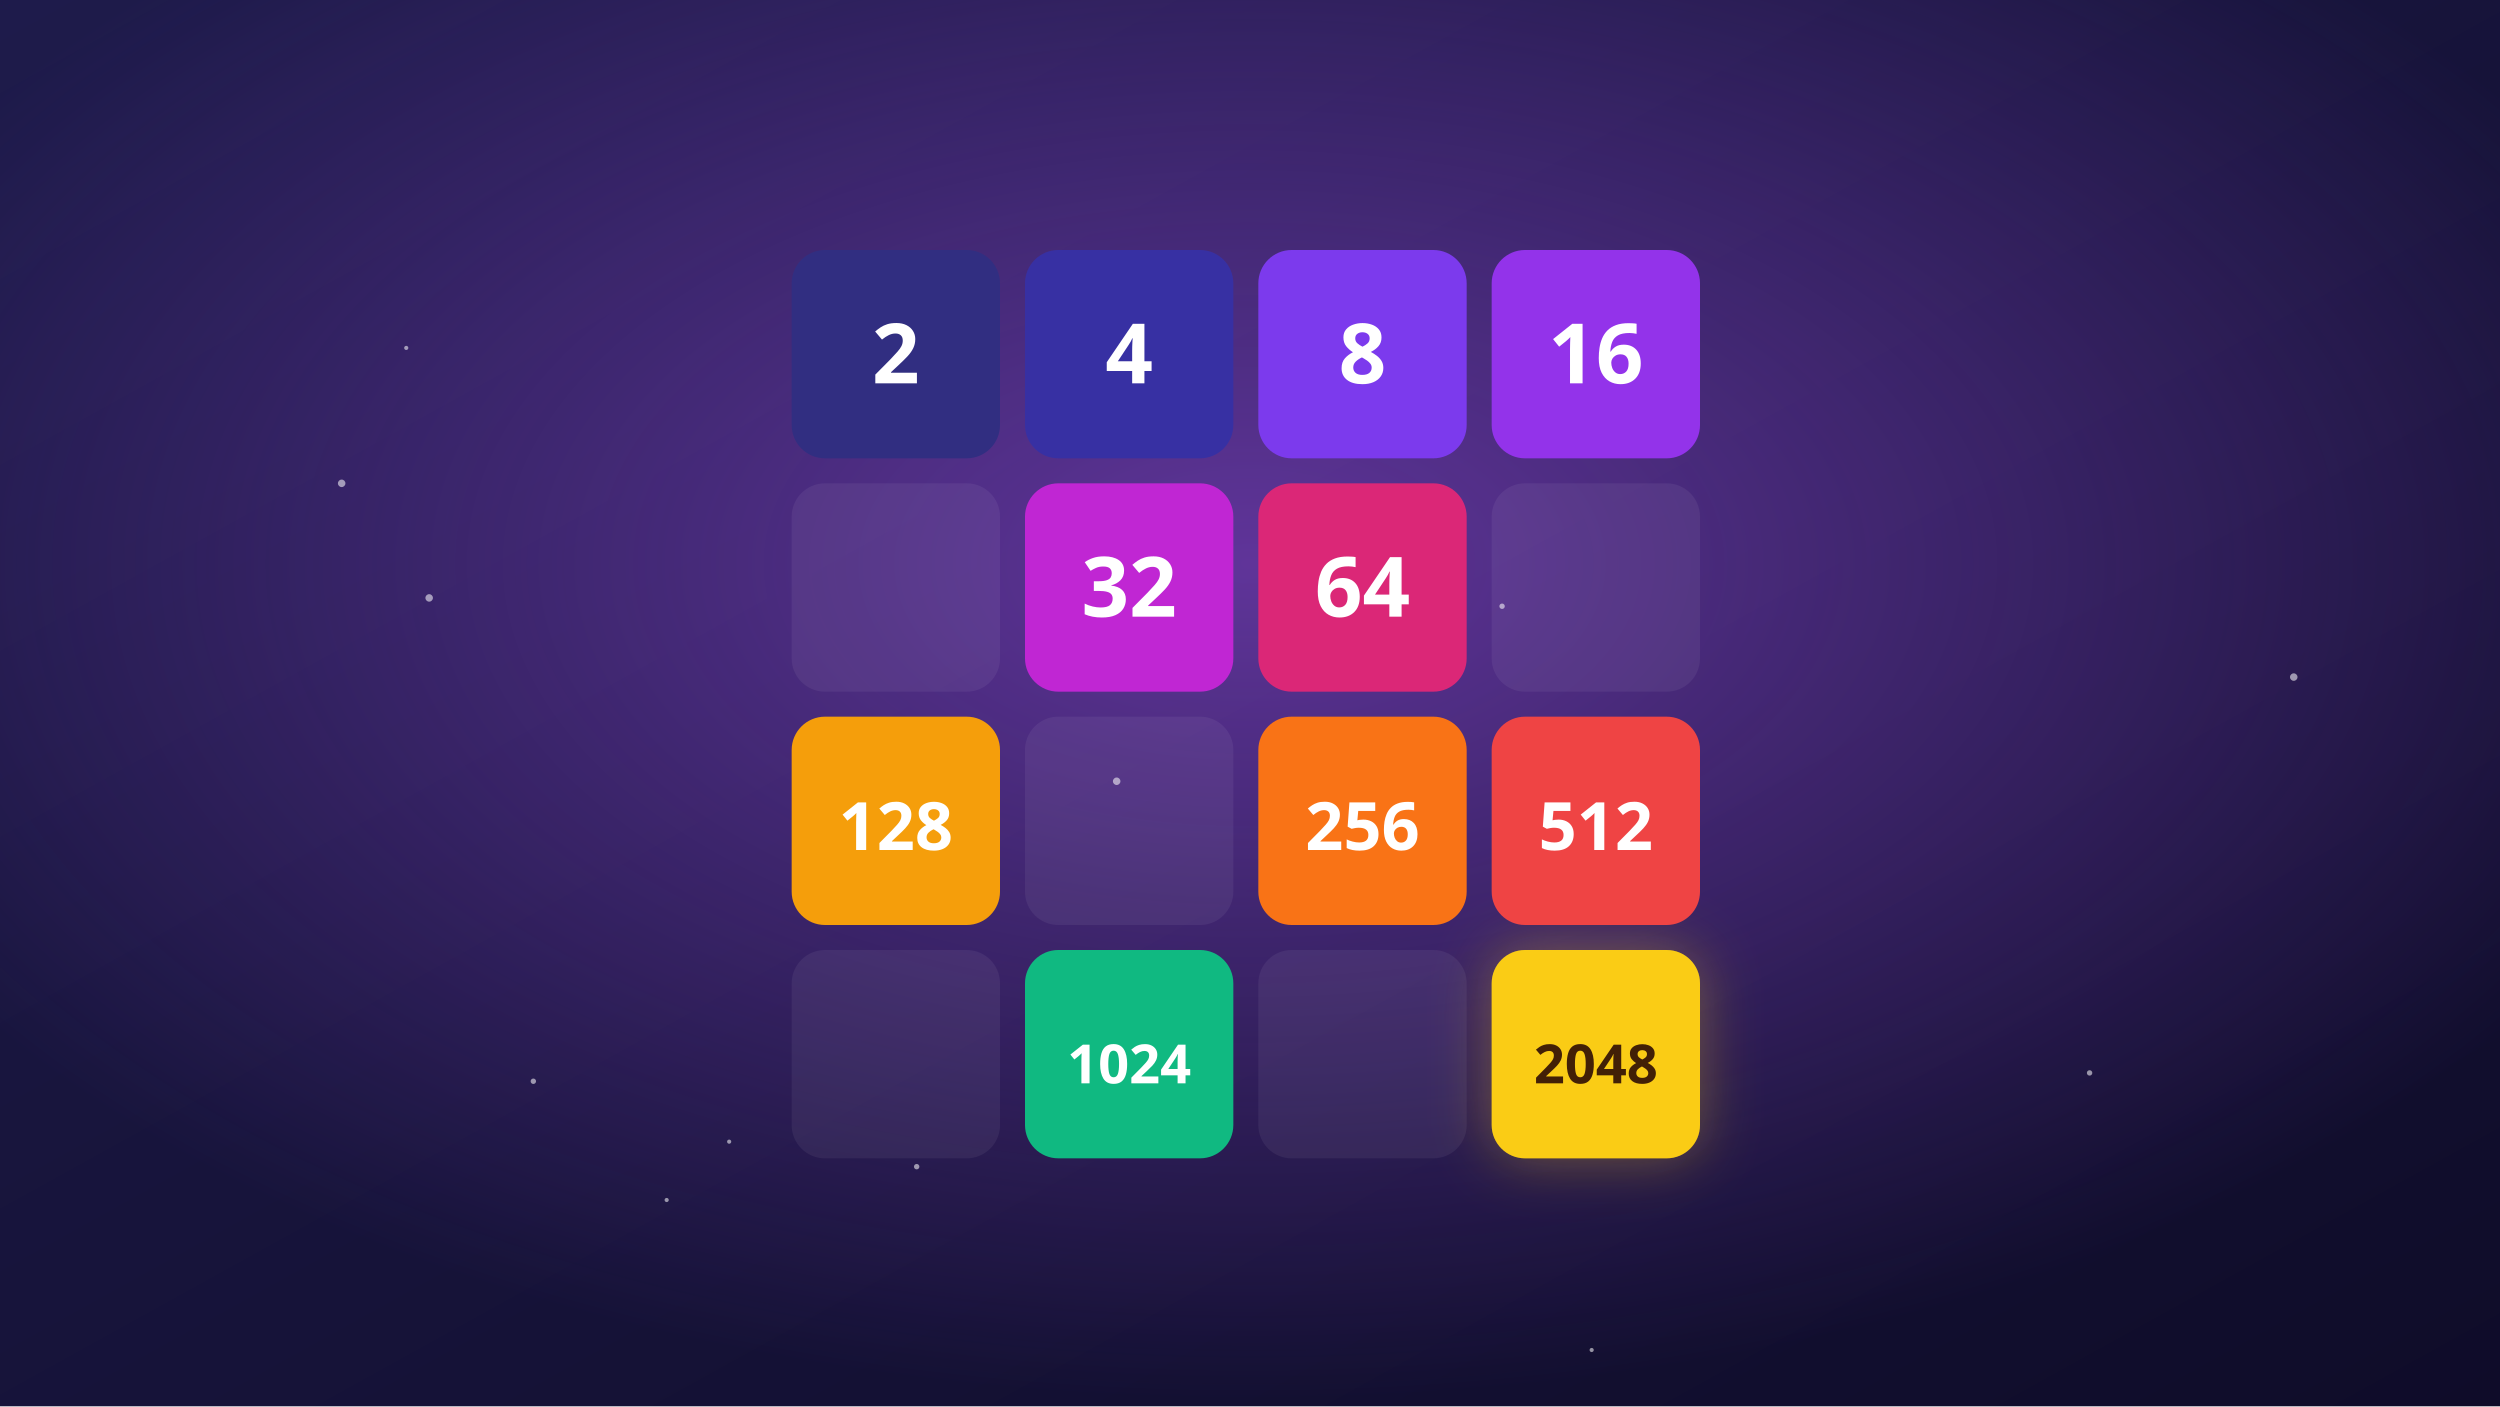
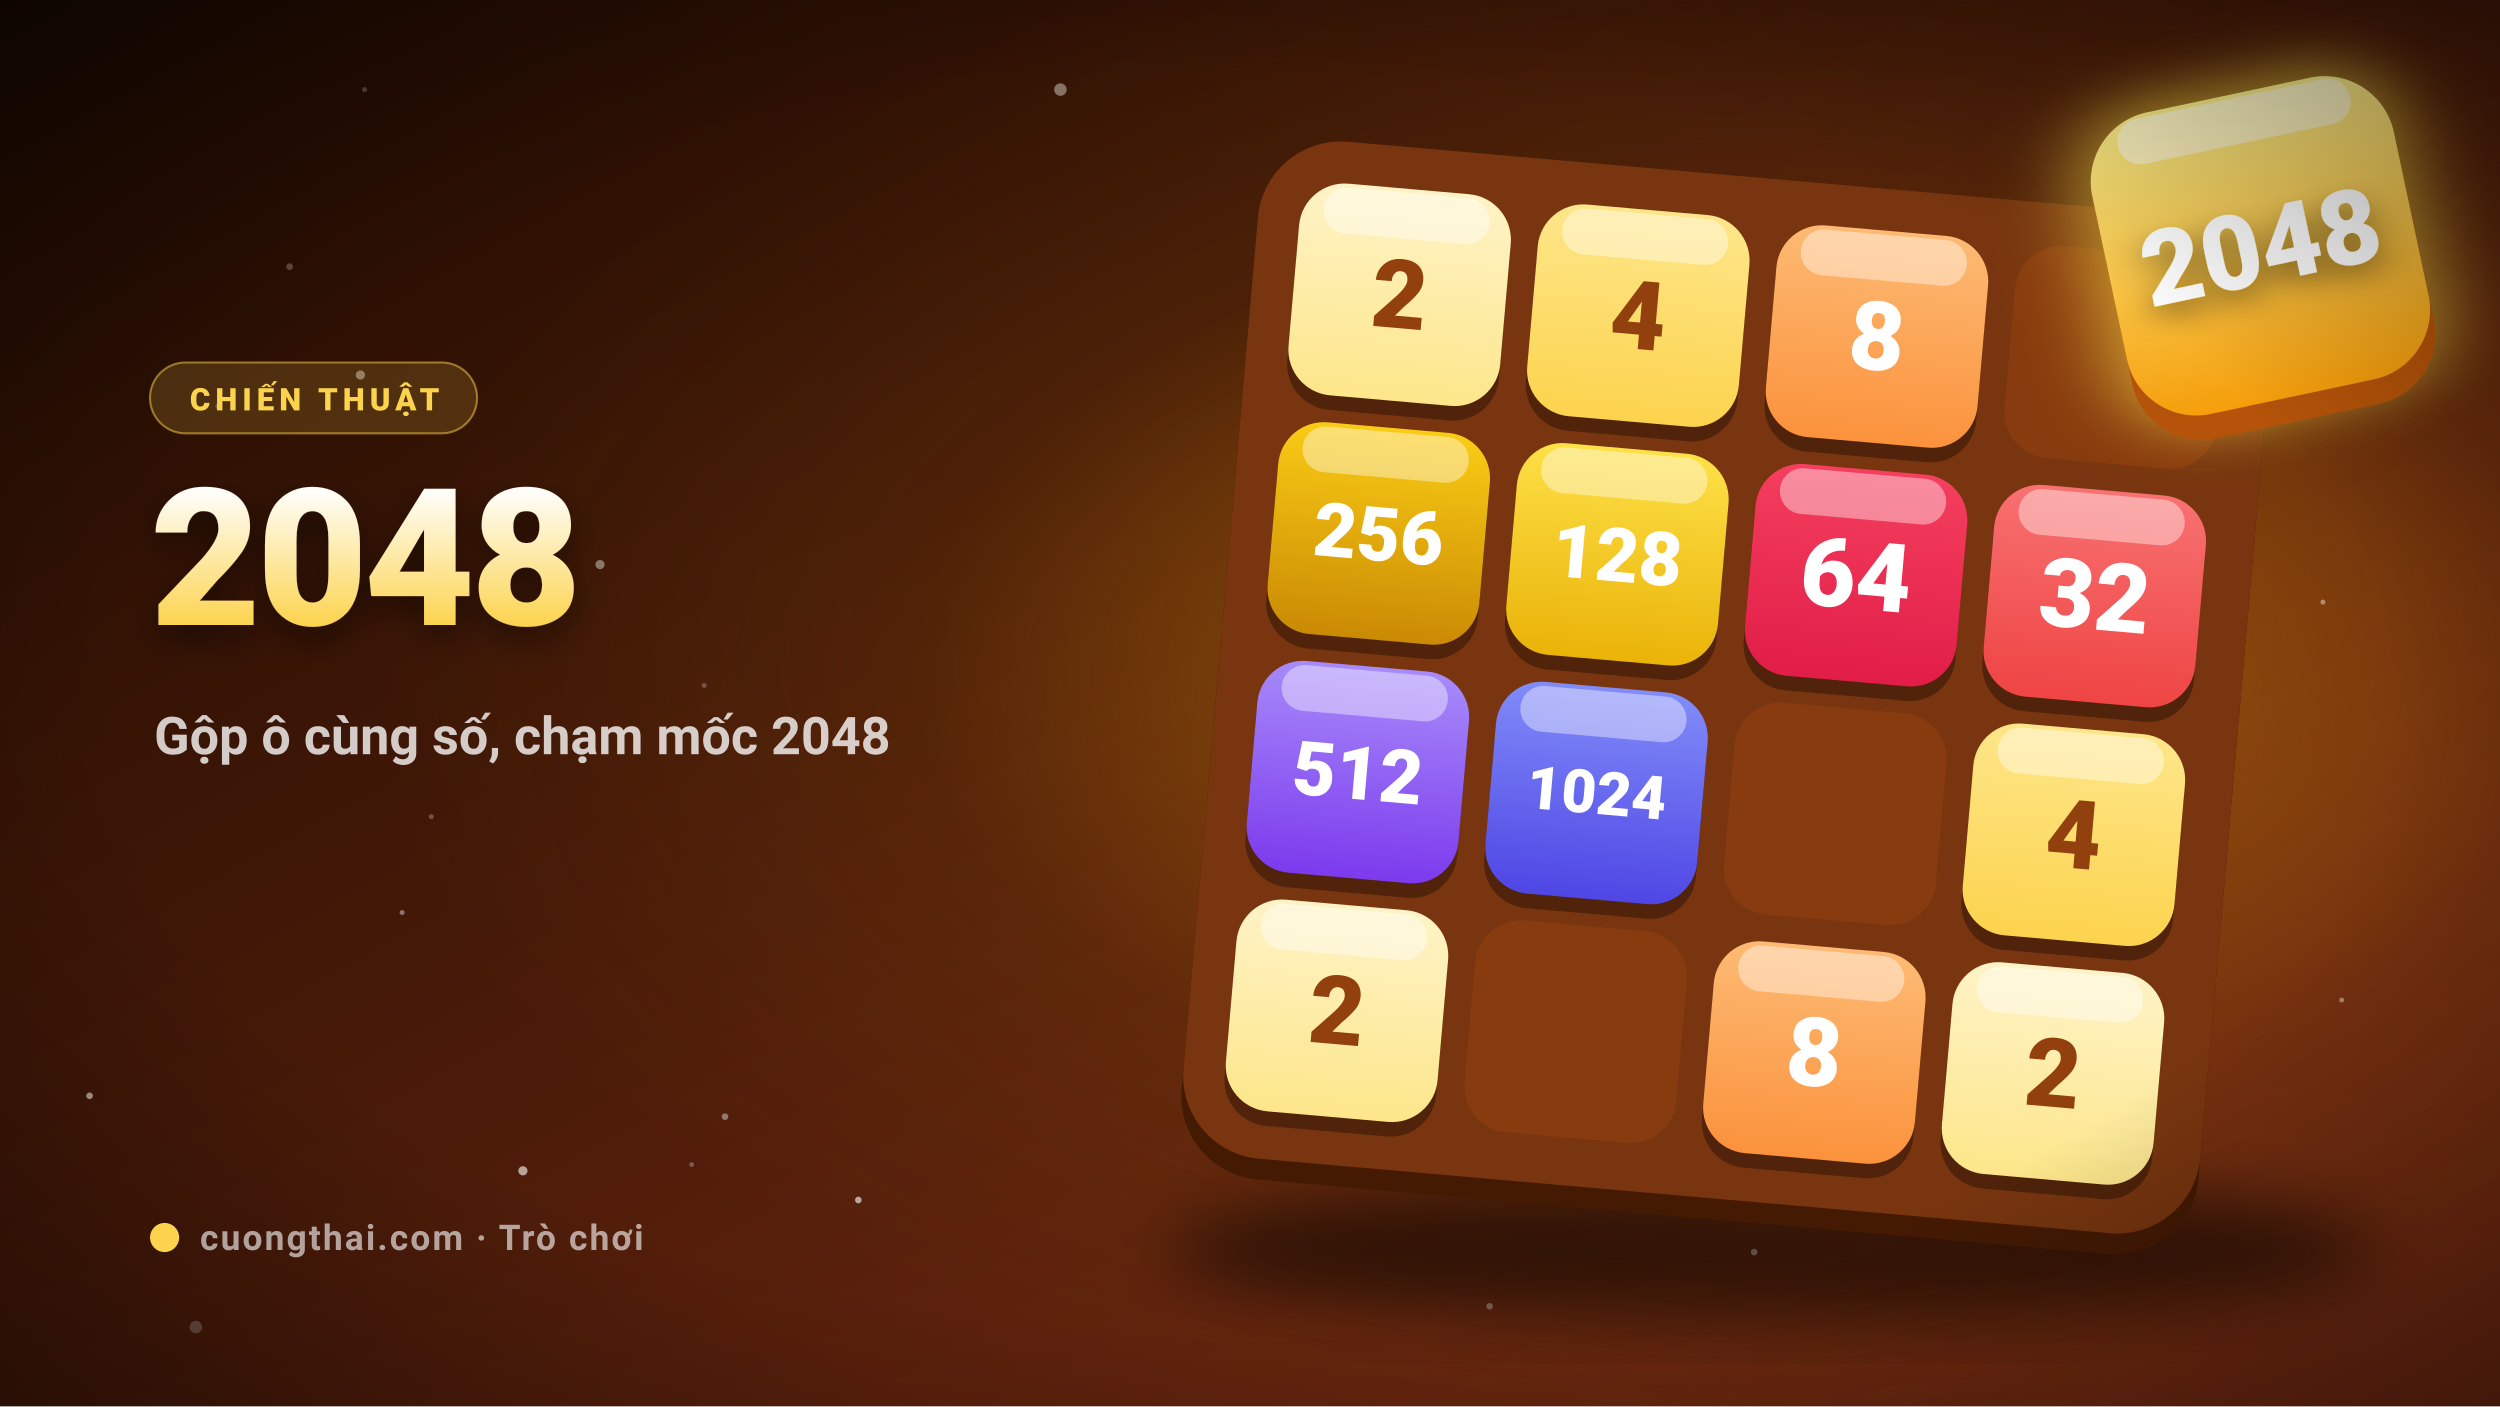
<svg xmlns="http://www.w3.org/2000/svg" viewBox="0 0 1200 675" width="1200" height="675">
  <defs>
-     <linearGradient id="n" x1="0" y1="0" x2="1" y2="1">
-       <stop offset="0" stop-color="#1e1b4b" />
-       <stop offset="1" stop-color="#0f0c29" />
+     <linearGradient id="bg" x1="0" y1="0" x2="1" y2="1">
+       <stop offset="0" stop-color="#1c0a00" />
+       <stop offset="1" stop-color="#7c2d12" />
    </linearGradient>
-     <radialGradient id="q" cx="0.5" cy="0.4" r="0.6">
-       <stop offset="0" stop-color="#a855f7" stop-opacity="0.5" />
-       <stop offset="1" stop-color="#a855f7" stop-opacity="0" />
+     <radialGradient id="gl" cx="0.7" cy="0.48" r="0.55">
+       <stop offset="0" stop-color="#f59e0b" stop-opacity="0.55" />
+       <stop offset="0.6" stop-color="#f59e0b" stop-opacity="0.08" />
+       <stop offset="1" stop-color="#f59e0b" stop-opacity="0" />
    </radialGradient>
-     <filter id="g" x="-50%" y="-50%" width="200%" height="200%">
-       <feGaussianBlur stdDeviation="14" result="b" />
-       <feMerge>
-         <feMergeNode in="b" />
-         <feMergeNode in="SourceGraphic" />
-       </feMerge>
+     <radialGradient id="vi" cx="0.5" cy="0.5" r="0.75">
+       <stop offset="0.6" stop-color="#000" stop-opacity="0" />
+       <stop offset="1" stop-color="#000" stop-opacity="0.55" />
+     </radialGradient>
+     <linearGradient id="tt" x1="0" y1="0" x2="0" y2="1">
+       <stop offset="0" stop-color="#ffffff" />
+       <stop offset="1" stop-color="#fcd34d" />
+     </linearGradient>
+     <filter id="sh" x="-30%" y="-30%" width="160%" height="160%">
+       <feGaussianBlur stdDeviation="16" />
    </filter>
+     <filter id="bl" x="-50%" y="-50%" width="200%" height="200%">
+       <feGaussianBlur stdDeviation="9" />
+     </filter>
+     <filter id="ts" x="-10%" y="-10%" width="120%" height="140%">
+       <feDropShadow dx="0" dy="6" stdDeviation="8" flood-color="#000" flood-opacity="0.45" />
+     </filter>
+     <linearGradient id="k2" x1="0" y1="0" x2="0" y2="1">
+       <stop offset="0" stop-color="#fef3c7" />
+       <stop offset="1" stop-color="#fde68a" />
+     </linearGradient>
+     <linearGradient id="k4" x1="0" y1="0" x2="0" y2="1">
+       <stop offset="0" stop-color="#fde68a" />
+       <stop offset="1" stop-color="#fcd34d" />
+     </linearGradient>
+     <linearGradient id="k8" x1="0" y1="0" x2="0" y2="1">
+       <stop offset="0" stop-color="#fdba74" />
+       <stop offset="1" stop-color="#fb923c" />
+     </linearGradient>
+     <linearGradient id="k16" x1="0" y1="0" x2="0" y2="1">
+       <stop offset="0" stop-color="#fb923c" />
+       <stop offset="1" stop-color="#f97316" />
+     </linearGradient>
+     <linearGradient id="k32" x1="0" y1="0" x2="0" y2="1">
+       <stop offset="0" stop-color="#f87171" />
+       <stop offset="1" stop-color="#ef4444" />
+     </linearGradient>
+     <linearGradient id="k64" x1="0" y1="0" x2="0" y2="1">
+       <stop offset="0" stop-color="#f43f5e" />
+       <stop offset="1" stop-color="#e11d48" />
+     </linearGradient>
+     <linearGradient id="k128" x1="0" y1="0" x2="0" y2="1">
+       <stop offset="0" stop-color="#fde047" />
+       <stop offset="1" stop-color="#eab308" />
+     </linearGradient>
+     <linearGradient id="k256" x1="0" y1="0" x2="0" y2="1">
+       <stop offset="0" stop-color="#facc15" />
+       <stop offset="1" stop-color="#ca8a04" />
+     </linearGradient>
+     <linearGradient id="k512" x1="0" y1="0" x2="0" y2="1">
+       <stop offset="0" stop-color="#a78bfa" />
+       <stop offset="1" stop-color="#7c3aed" />
+     </linearGradient>
+     <linearGradient id="k1024" x1="0" y1="0" x2="0" y2="1">
+       <stop offset="0" stop-color="#818cf8" />
+       <stop offset="1" stop-color="#4f46e5" />
+     </linearGradient>
+     <linearGradient id="k2048" x1="0" y1="0" x2="0" y2="1">
+       <stop offset="0" stop-color="#fef08a" />
+       <stop offset="1" stop-color="#f59e0b" />
+     </linearGradient>
  </defs>
-   <rect width="1200" height="675" fill="url(#n)" />
-   <rect width="1200" height="675" fill="url(#q)" />
-   <g fill="#fff" opacity="0.55">
-     <circle cx="764" cy="648" r="1" />
-     <circle cx="164" cy="232" r="1.8" />
-     <circle cx="790" cy="172" r="1.8" />
-     <circle cx="536" cy="375" r="1.8" />
-     <circle cx="765" cy="505" r="1" />
-     <circle cx="256" cy="519" r="1.3" />
-     <circle cx="1003" cy="515" r="1.3" />
-     <circle cx="195" cy="167" r="1" />
-     <circle cx="721" cy="291" r="1.3" />
-     <circle cx="350" cy="548" r="1" />
-     <circle cx="440" cy="560" r="1.3" />
-     <circle cx="320" cy="576" r="1" />
-     <circle cx="1101" cy="325" r="1.8" />
-     <circle cx="206" cy="287" r="1.8" />
+   <rect width="1200" height="675" fill="url(#bg)" />
+   <rect width="1200" height="675" fill="url(#gl)" />
+   <g fill="#fff">
+     <circle cx="193" cy="438" r="1.2" opacity="0.4" />
+     <circle cx="94" cy="637" r="3" opacity="0.25" />
+     <circle cx="832" cy="180" r="1.6" opacity="0.25" />
+     <circle cx="139" cy="128" r="1.6" opacity="0.25" />
+     <circle cx="1026" cy="448" r="1.6" opacity="0.4" />
+     <circle cx="207" cy="392" r="1.2" opacity="0.25" />
+     <circle cx="842" cy="601" r="1.6" opacity="0.6" />
+     <circle cx="822" cy="162" r="1.2" opacity="0.25" />
+     <circle cx="43" cy="526" r="1.6" opacity="0.6" />
+     <circle cx="251" cy="562" r="2.2" opacity="0.6" />
+     <circle cx="682" cy="362" r="3" opacity="0.6" />
+     <circle cx="1124" cy="480" r="1.2" opacity="0.4" />
+     <circle cx="175" cy="43" r="1.2" opacity="0.25" />
+     <circle cx="648" cy="318" r="1.2" opacity="0.6" />
+     <circle cx="1115" cy="289" r="1.2" opacity="0.4" />
+     <circle cx="288" cy="271" r="2.2" opacity="0.4" />
+     <circle cx="412" cy="576" r="1.6" opacity="0.6" />
+     <circle cx="937" cy="227" r="2.2" opacity="0.6" />
+     <circle cx="715" cy="627" r="1.6" opacity="0.4" />
+     <circle cx="699" cy="101" r="2.2" opacity="0.4" />
+     <circle cx="173" cy="180" r="2.2" opacity="0.4" />
+     <circle cx="348" cy="536" r="1.6" opacity="0.4" />
+     <circle cx="509" cy="43" r="3" opacity="0.4" />
+     <circle cx="332" cy="559" r="1.2" opacity="0.25" />
+     <circle cx="105" cy="195" r="1.6" opacity="0.25" />
+     <circle cx="338" cy="329" r="1.2" opacity="0.25" />
  </g>
-   <g filter="url(#g)" opacity="0.35">
-     <rect x="716" y="456" width="100" height="100" rx="16" fill="#facc15" />
+   <ellipse cx="850" cy="600" rx="290" ry="34" fill="#000" opacity="0.55" filter="url(#sh)" />
+   <g transform="translate(830 330) rotate(5)">
+     <rect x="-245" y="-235" width="490" height="490" rx="40" fill="#451a03" />
+     <rect x="-245" y="-245" width="490" height="490" rx="40" fill="#78350f" />
+     <rect x="-225" y="-218" width="102" height="102" rx="22" fill="#00000055" />
+     <rect x="-225" y="-225" width="102" height="102" rx="22" fill="url(#k2)" />
+     <rect x="-214" y="-223" width="80" height="22" rx="11" fill="#fff" opacity="0.4" />
+     <text x="-174" y="-158" text-anchor="middle" font-family="ui-rounded, 'SF Pro Rounded', system-ui, -apple-system, 'Segoe UI', Roboto, 'Helvetica Neue', Arial, sans-serif" font-size="46" font-weight="900" fill="#92400e">2</text>
+     <rect x="-110" y="-218" width="102" height="102" rx="22" fill="#00000055" />
+     <rect x="-110" y="-225" width="102" height="102" rx="22" fill="url(#k4)" />
+     <rect x="-99" y="-223" width="80" height="22" rx="11" fill="#fff" opacity="0.4" />
+     <text x="-59" y="-158" text-anchor="middle" font-family="ui-rounded, 'SF Pro Rounded', system-ui, -apple-system, 'Segoe UI', Roboto, 'Helvetica Neue', Arial, sans-serif" font-size="46" font-weight="900" fill="#92400e">4</text>
+     <rect x="5" y="-218" width="102" height="102" rx="22" fill="#00000055" />
+     <rect x="5" y="-225" width="102" height="102" rx="22" fill="url(#k8)" />
+     <rect x="16" y="-223" width="80" height="22" rx="11" fill="#fff" opacity="0.4" />
+     <text x="56" y="-158" text-anchor="middle" font-family="ui-rounded, 'SF Pro Rounded', system-ui, -apple-system, 'Segoe UI', Roboto, 'Helvetica Neue', Arial, sans-serif" font-size="46" font-weight="900" fill="#fff">8</text>
+     <rect x="120" y="-225" width="102" height="102" rx="22" fill="#92400e" opacity="0.6" />
+     <rect x="-225" y="-103" width="102" height="102" rx="22" fill="#00000055" />
+     <rect x="-225" y="-110" width="102" height="102" rx="22" fill="url(#k256)" />
+     <rect x="-214" y="-108" width="80" height="22" rx="11" fill="#fff" opacity="0.4" />
+     <text x="-174" y="-46" text-anchor="middle" font-family="ui-rounded, 'SF Pro Rounded', system-ui, -apple-system, 'Segoe UI', Roboto, 'Helvetica Neue', Arial, sans-serif" font-size="36" font-weight="900" fill="#fff">256</text>
+     <rect x="-110" y="-103" width="102" height="102" rx="22" fill="#00000055" />
+     <rect x="-110" y="-110" width="102" height="102" rx="22" fill="url(#k128)" />
+     <rect x="-99" y="-108" width="80" height="22" rx="11" fill="#fff" opacity="0.4" />
+     <text x="-59" y="-46" text-anchor="middle" font-family="ui-rounded, 'SF Pro Rounded', system-ui, -apple-system, 'Segoe UI', Roboto, 'Helvetica Neue', Arial, sans-serif" font-size="36" font-weight="900" fill="#fff">128</text>
+     <rect x="5" y="-103" width="102" height="102" rx="22" fill="#00000055" />
+     <rect x="5" y="-110" width="102" height="102" rx="22" fill="url(#k64)" />
+     <rect x="16" y="-108" width="80" height="22" rx="11" fill="#fff" opacity="0.4" />
+     <text x="56" y="-43" text-anchor="middle" font-family="ui-rounded, 'SF Pro Rounded', system-ui, -apple-system, 'Segoe UI', Roboto, 'Helvetica Neue', Arial, sans-serif" font-size="46" font-weight="900" fill="#fff">64</text>
+     <rect x="120" y="-103" width="102" height="102" rx="22" fill="#00000055" />
+     <rect x="120" y="-110" width="102" height="102" rx="22" fill="url(#k32)" />
+     <rect x="131" y="-108" width="80" height="22" rx="11" fill="#fff" opacity="0.4" />
+     <text x="171" y="-43" text-anchor="middle" font-family="ui-rounded, 'SF Pro Rounded', system-ui, -apple-system, 'Segoe UI', Roboto, 'Helvetica Neue', Arial, sans-serif" font-size="46" font-weight="900" fill="#fff">32</text>
+     <rect x="-225" y="12" width="102" height="102" rx="22" fill="#00000055" />
+     <rect x="-225" y="5" width="102" height="102" rx="22" fill="url(#k512)" />
+     <rect x="-214" y="7" width="80" height="22" rx="11" fill="#fff" opacity="0.4" />
+     <text x="-174" y="69" text-anchor="middle" font-family="ui-rounded, 'SF Pro Rounded', system-ui, -apple-system, 'Segoe UI', Roboto, 'Helvetica Neue', Arial, sans-serif" font-size="36" font-weight="900" fill="#fff">512</text>
+     <rect x="-110" y="12" width="102" height="102" rx="22" fill="#00000055" />
+     <rect x="-110" y="5" width="102" height="102" rx="22" fill="url(#k1024)" />
+     <rect x="-99" y="7" width="80" height="22" rx="11" fill="#fff" opacity="0.4" />
+     <text x="-59" y="66" text-anchor="middle" font-family="ui-rounded, 'SF Pro Rounded', system-ui, -apple-system, 'Segoe UI', Roboto, 'Helvetica Neue', Arial, sans-serif" font-size="29" font-weight="900" fill="#fff">1024</text>
+     <rect x="5" y="5" width="102" height="102" rx="22" fill="#92400e" opacity="0.6" />
+     <rect x="120" y="12" width="102" height="102" rx="22" fill="#00000055" />
+     <rect x="120" y="5" width="102" height="102" rx="22" fill="url(#k4)" />
+     <rect x="131" y="7" width="80" height="22" rx="11" fill="#fff" opacity="0.4" />
+     <text x="171" y="72" text-anchor="middle" font-family="ui-rounded, 'SF Pro Rounded', system-ui, -apple-system, 'Segoe UI', Roboto, 'Helvetica Neue', Arial, sans-serif" font-size="46" font-weight="900" fill="#92400e">4</text>
+     <rect x="-225" y="127" width="102" height="102" rx="22" fill="#00000055" />
+     <rect x="-225" y="120" width="102" height="102" rx="22" fill="url(#k2)" />
+     <rect x="-214" y="122" width="80" height="22" rx="11" fill="#fff" opacity="0.4" />
+     <text x="-174" y="187" text-anchor="middle" font-family="ui-rounded, 'SF Pro Rounded', system-ui, -apple-system, 'Segoe UI', Roboto, 'Helvetica Neue', Arial, sans-serif" font-size="46" font-weight="900" fill="#92400e">2</text>
+     <rect x="-110" y="120" width="102" height="102" rx="22" fill="#92400e" opacity="0.6" />
+     <rect x="5" y="127" width="102" height="102" rx="22" fill="#00000055" />
+     <rect x="5" y="120" width="102" height="102" rx="22" fill="url(#k8)" />
+     <rect x="16" y="122" width="80" height="22" rx="11" fill="#fff" opacity="0.4" />
+     <text x="56" y="187" text-anchor="middle" font-family="ui-rounded, 'SF Pro Rounded', system-ui, -apple-system, 'Segoe UI', Roboto, 'Helvetica Neue', Arial, sans-serif" font-size="46" font-weight="900" fill="#fff">8</text>
+     <rect x="120" y="127" width="102" height="102" rx="22" fill="#00000055" />
+     <rect x="120" y="120" width="102" height="102" rx="22" fill="url(#k2)" />
+     <rect x="131" y="122" width="80" height="22" rx="11" fill="#fff" opacity="0.4" />
+     <text x="171" y="187" text-anchor="middle" font-family="ui-rounded, 'SF Pro Rounded', system-ui, -apple-system, 'Segoe UI', Roboto, 'Helvetica Neue', Arial, sans-serif" font-size="46" font-weight="900" fill="#92400e">2</text>
  </g>
-   <rect x="380" y="120" width="100" height="100" rx="16" fill="#312e81" fill-opacity="1" />
-   <text x="430" y="184" font-family="system-ui" font-weight="900" font-size="40" text-anchor="middle" fill="#fff">2</text>
-   <rect x="492" y="120" width="100" height="100" rx="16" fill="#3730a3" fill-opacity="1" />
-   <text x="542" y="184" font-family="system-ui" font-weight="900" font-size="40" text-anchor="middle" fill="#fff">4</text>
-   <rect x="604" y="120" width="100" height="100" rx="16" fill="#7c3aed" fill-opacity="1" />
-   <text x="654" y="184" font-family="system-ui" font-weight="900" font-size="40" text-anchor="middle" fill="#fff">8</text>
-   <rect x="716" y="120" width="100" height="100" rx="16" fill="#9333ea" fill-opacity="1" />
-   <text x="766" y="184" font-family="system-ui" font-weight="900" font-size="40" text-anchor="middle" fill="#fff">16</text>
-   <rect x="380" y="232" width="100" height="100" rx="16" fill="#ffffff" fill-opacity="0.06" />
-   <rect x="492" y="232" width="100" height="100" rx="16" fill="#c026d3" fill-opacity="1" />
-   <text x="542" y="296" font-family="system-ui" font-weight="900" font-size="40" text-anchor="middle" fill="#fff">32</text>
-   <rect x="604" y="232" width="100" height="100" rx="16" fill="#db2777" fill-opacity="1" />
-   <text x="654" y="296" font-family="system-ui" font-weight="900" font-size="40" text-anchor="middle" fill="#fff">64</text>
-   <rect x="716" y="232" width="100" height="100" rx="16" fill="#ffffff" fill-opacity="0.06" />
-   <rect x="380" y="344" width="100" height="100" rx="16" fill="#f59e0b" fill-opacity="1" />
-   <text x="430" y="408" font-family="system-ui" font-weight="900" font-size="32" text-anchor="middle" fill="#fff">128</text>
-   <rect x="492" y="344" width="100" height="100" rx="16" fill="#ffffff" fill-opacity="0.06" />
-   <rect x="604" y="344" width="100" height="100" rx="16" fill="#f97316" fill-opacity="1" />
-   <text x="654" y="408" font-family="system-ui" font-weight="900" font-size="32" text-anchor="middle" fill="#fff">256</text>
-   <rect x="716" y="344" width="100" height="100" rx="16" fill="#ef4444" fill-opacity="1" />
-   <text x="766" y="408" font-family="system-ui" font-weight="900" font-size="32" text-anchor="middle" fill="#fff">512</text>
-   <rect x="380" y="456" width="100" height="100" rx="16" fill="#ffffff" fill-opacity="0.06" />
-   <rect x="492" y="456" width="100" height="100" rx="16" fill="#10b981" fill-opacity="1" />
-   <text x="542" y="520" font-family="system-ui" font-weight="900" font-size="26" text-anchor="middle" fill="#fff">1024</text>
-   <rect x="604" y="456" width="100" height="100" rx="16" fill="#ffffff" fill-opacity="0.06" />
-   <rect x="716" y="456" width="100" height="100" rx="16" fill="#facc15" fill-opacity="1" />
-   <text x="766" y="520" font-family="system-ui" font-weight="900" font-size="26" text-anchor="middle" fill="#422006">2048</text>
+   <g transform="translate(1085 118) rotate(-12)">
+     <rect x="-82" y="-82" width="164" height="164" rx="40" fill="#fde047" opacity="0.6" filter="url(#sh)" />
+     <rect x="-74" y="-62" width="148" height="148" rx="34" fill="#b45309" />
+     <rect x="-74" y="-74" width="148" height="148" rx="34" fill="url(#k2048)" />
+     <rect x="-57" y="-72" width="114" height="22" rx="11" fill="#fff" opacity="0.5" />
+     <text x="0" y="18" text-anchor="middle" font-family="ui-rounded, 'SF Pro Rounded', system-ui, -apple-system, 'Segoe UI', Roboto, 'Helvetica Neue', Arial, sans-serif" font-size="50" font-weight="900" fill="#fff" filter="url(#ts)">2048</text>
+   </g>
+   <rect width="1200" height="675" fill="url(#vi)" />
+   <g font-family="ui-rounded, 'SF Pro Rounded', system-ui, -apple-system, 'Segoe UI', Roboto, 'Helvetica Neue', Arial, sans-serif">
+     <rect x="72" y="174" width="157" height="34" rx="17" fill="#fcd34d" fill-opacity="0.16" stroke="#fcd34d" stroke-opacity="0.5" />
+     <text x="151" y="197" text-anchor="middle" font-size="15" font-weight="800" letter-spacing="2.4" fill="#fcd34d">CHIẾN THUẬT</text>
+     <text font-size="92" font-weight="900" letter-spacing="-2" fill="url(#tt)" filter="url(#ts)">
+       <tspan x="72" y="300">2048</tspan>
+     </text>
+     <text x="74" y="362" font-size="25" font-weight="600" fill="#ffffff" fill-opacity="0.78">Gộp ô cùng số, chạm mốc 2048</text>
+     <g transform="translate(72 600)">
+       <circle r="7" cx="7" cy="-6" fill="#fcd34d" />
+       <text x="24" y="0" font-size="17" font-weight="700" fill="#ffffff" fill-opacity="0.6" letter-spacing="1">cuongthai.com · Trò chơi</text>
+     </g>
+   </g>
</svg>
